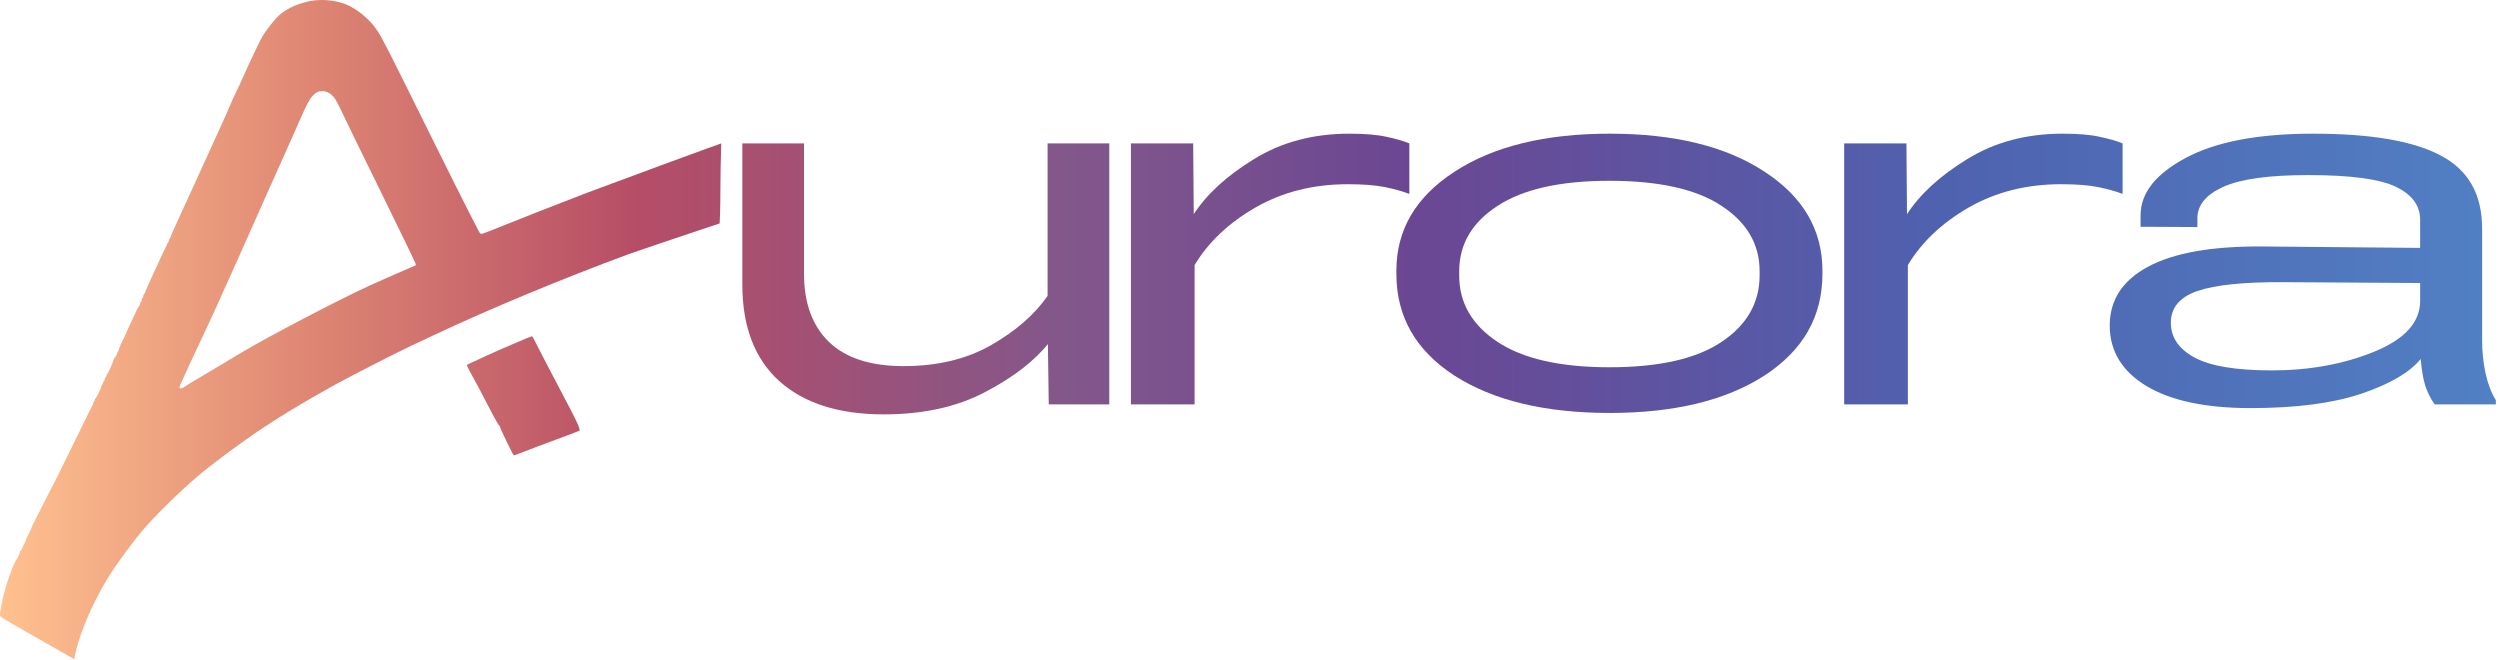
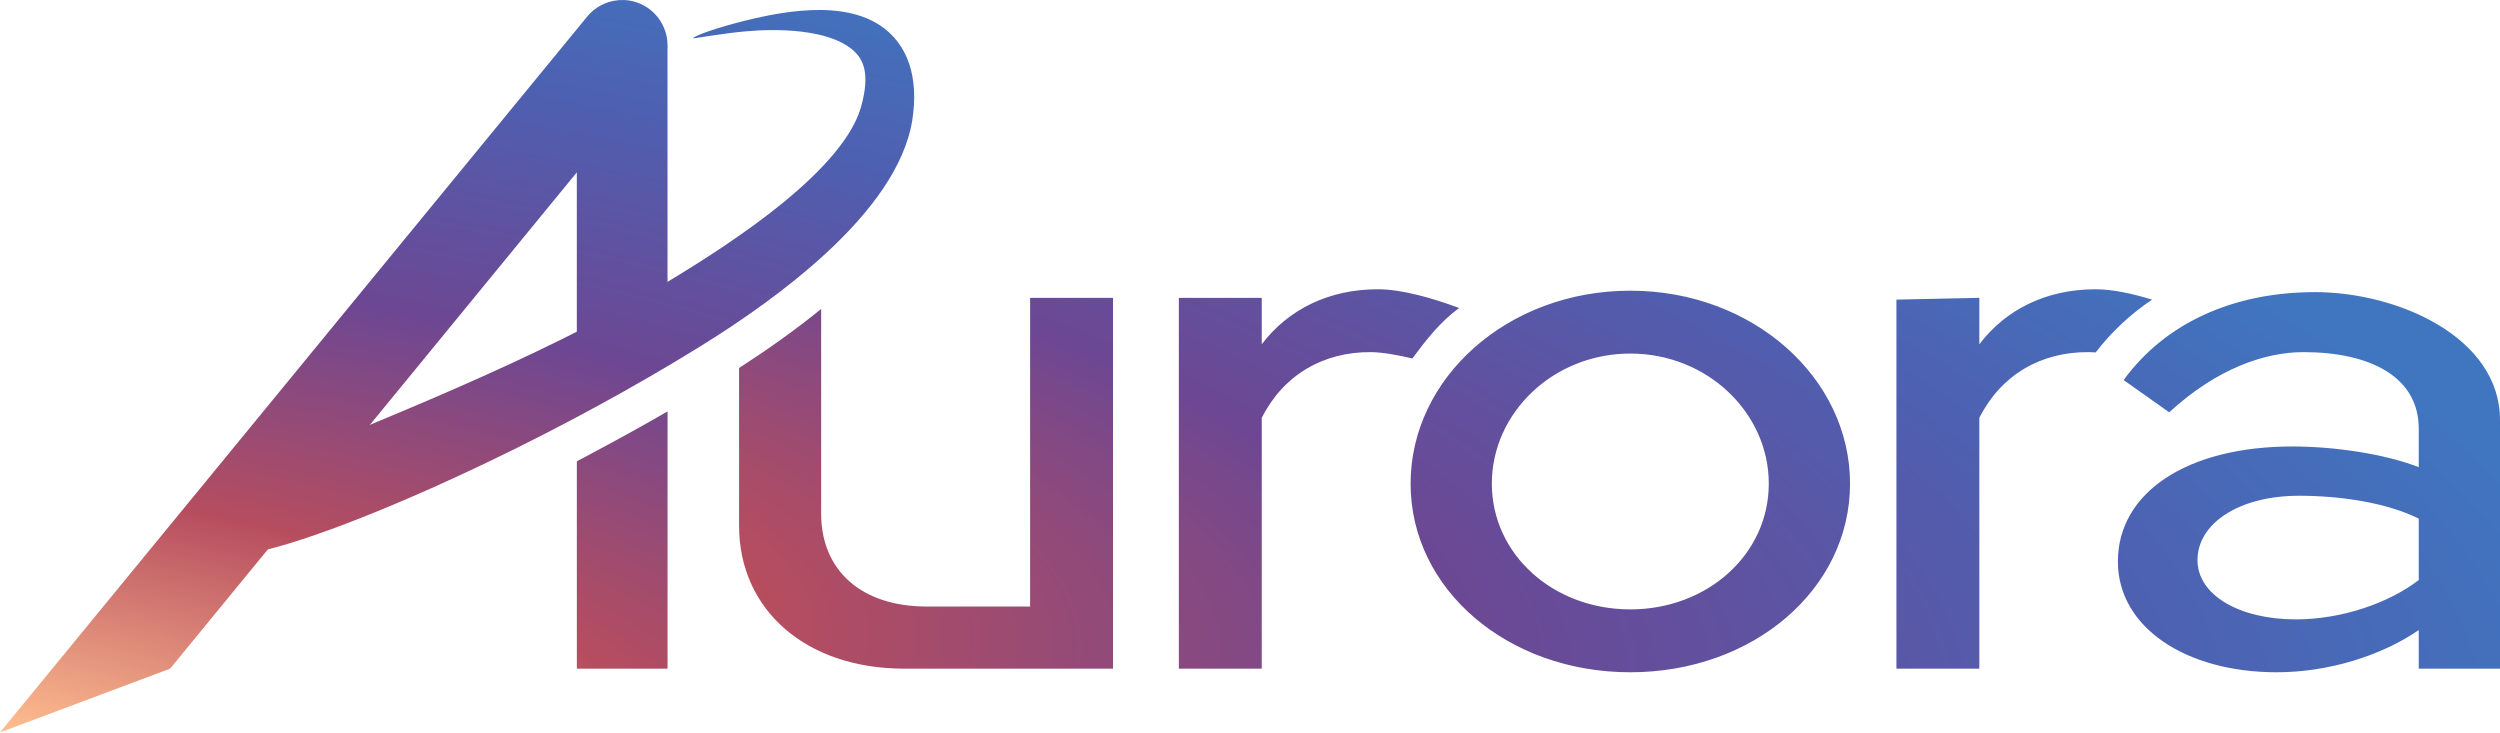
- <svg xmlns="http://www.w3.org/2000/svg" width="10174" height="2682" viewBox="0 0 10174 2682" fill="none">
-   <path d="M7505.08 1645.68V583.512H7758.42L7760.74 875.201H7758.42C7811.87 791.529 7894.38 715.605 8005.95 647.428C8117.51 578.476 8246.89 544 8394.09 544C8457.62 544 8507.98 548.261 8545.16 556.783C8582.35 564.531 8613.34 573.44 8638.13 583.512V789.205C8610.24 778.359 8576.93 769.062 8538.19 761.314C8500.23 753.567 8449.87 749.693 8387.12 749.693C8247.66 749.693 8122.93 781.07 8012.92 843.824C7903.68 906.578 7820.78 984.827 7764.23 1078.57V1645.68H7505.08Z" fill="url(#paint0_linear_29_347)" />
-   <path d="M5682.7 1114.6V1101.81C5682.7 935.243 5761.73 800.826 5919.77 698.561C6077.82 595.52 6288.16 544 6550.8 544C6814.21 544 7024.16 595.52 7180.66 698.561C7337.93 800.826 7416.57 935.243 7416.57 1101.81V1114.6C7416.57 1288.14 7337.93 1426.04 7180.66 1528.31C7023.39 1629.8 6813.44 1680.54 6550.8 1680.54C6287.39 1680.54 6076.66 1629.8 5918.61 1528.31C5761.34 1426.04 5682.7 1288.14 5682.7 1114.6ZM5938.37 1104.14V1121.57C5938.37 1232.36 5990.27 1322.23 6094.09 1391.18C6197.9 1460.13 6349.75 1494.61 6549.64 1494.61C6751.84 1494.61 6904.08 1460.13 7006.35 1391.18C7109.39 1322.23 7160.91 1231.97 7160.91 1120.41V1104.14C7160.91 994.124 7109.39 905.416 7006.35 838.014C6904.08 769.837 6751.84 735.748 6549.64 735.748C6349.75 735.748 6197.9 769.837 6094.09 838.014C5990.27 905.416 5938.37 994.124 5938.37 1104.14Z" fill="url(#paint1_linear_29_347)" />
-   <path d="M4602.41 1645.68V583.512H4855.75L4858.07 875.201H4855.75C4909.2 791.529 4991.71 715.605 5103.28 647.428C5214.84 578.476 5344.22 544 5491.42 544C5554.95 544 5605.31 548.261 5642.49 556.783C5679.68 564.531 5710.67 573.44 5735.46 583.512V789.205C5707.57 778.359 5674.26 769.062 5635.52 761.314C5597.56 753.567 5547.2 749.693 5484.45 749.693C5344.99 749.693 5220.26 781.07 5110.25 843.824C5001.01 906.578 4918.11 984.827 4861.56 1078.57V1645.68H4602.41Z" fill="url(#paint2_linear_29_347)" />
-   <path d="M3021 1157.59V583.512H3272.02V1114.6C3272.02 1233.13 3305.72 1325.32 3373.12 1391.18C3441.3 1457.03 3542.79 1489.96 3677.59 1489.96C3815.5 1489.96 3934.42 1461.29 4034.36 1403.96C4134.3 1346.63 4210.61 1280 4263.29 1204.08V583.512H4514.31V1645.68H4267.94L4264.46 1395.83H4267.94C4210.61 1468.65 4124.23 1535.28 4008.79 1595.71C3894.13 1656.14 3756.62 1686.35 3596.24 1686.35C3414.18 1686.35 3272.79 1641.42 3172.07 1551.55C3071.36 1460.9 3021 1329.59 3021 1157.59Z" fill="url(#paint3_linear_29_347)" />
-   <path fill-rule="evenodd" clip-rule="evenodd" d="M1261.29 4.452C1274 1.881 1287.64 0.453 1301.64 0.092C1343.65 -0.992 1388.84 7.548 1421.29 23.787C1464.93 45.619 1509.45 84.989 1535.41 124.678C1557.39 158.296 1570.59 184.24 1757.1 560.51C1821.73 690.899 1888.96 825.419 1906.5 859.445C1924.04 893.471 1941.83 928.079 1946.04 936.351C1952.22 948.486 1954.6 951.504 1958.36 951.957C1961.05 952.28 1983.31 944.235 2010.99 932.94C2087.86 901.564 2266.7 831.345 2389.98 784.141C2461.64 756.702 2932.13 583.507 2935.24 583.507C2935.35 583.507 2935.13 590.736 2934.76 603.033C2933.8 634.898 2931.83 700.792 2931.83 763.093C2931.83 849.437 2929.07 909.2 2928.72 909.2C2927.57 909.2 2588.45 1023.19 2557.34 1034.65C2291.22 1132.71 1990.26 1257.88 1763.07 1365C1741.71 1375.08 1701.76 1393.87 1674.3 1406.77C1605.74 1438.98 1423.5 1532.27 1356.19 1569.61C1233.16 1637.87 1135.16 1697.16 1049.24 1755.32C969.773 1809.11 858.636 1891.9 807.771 1935.19C728.467 2002.69 625.513 2104.22 573.798 2165.94C534.741 2212.55 469.156 2302.81 441.276 2348.31C391.54 2429.49 346.666 2525.24 321.894 2603.07C313.17 2630.48 303.05 2670.3 303.05 2677.22C303.05 2679.87 302.424 2682.01 301.661 2681.99C300.899 2681.96 279.268 2669.73 253.595 2654.81C227.921 2639.89 173.714 2609.07 133.137 2586.34C57.131 2543.76 8.889 2515.17 2.705 2509.04C-0.601 2505.76 -0.682 2504.47 1.41 2488.97C9.18 2431.37 30.095 2358.64 56.603 2297.05C61.172 2286.44 66.005 2277.14 67.344 2276.37C70.585 2274.53 81.518 2249.58 80.392 2246.59C79.906 2245.3 81.331 2243.02 83.558 2241.52C85.785 2240.02 89.643 2233.4 92.132 2226.81C94.621 2220.22 98.159 2212.81 99.992 2210.34C101.825 2207.87 103.328 2204.78 103.328 2203.46C103.328 2200.81 112.938 2179.49 115.801 2175.8C116.796 2174.51 118.183 2171.04 118.882 2168.07C119.581 2165.1 121.36 2161.44 122.835 2159.94C124.311 2158.44 125.516 2155.65 125.516 2153.74C125.516 2150.47 147.577 2106.14 197.568 2008.95C209.535 1985.69 225.846 1953.96 233.817 1938.45C241.789 1922.94 275.455 1854.41 308.627 1786.16C341.8 1717.91 371.202 1658.45 373.964 1654.03C376.726 1649.61 379.519 1643.26 380.173 1639.94C380.828 1636.61 382.469 1632.77 383.818 1631.4C385.166 1630.03 386.267 1627.36 386.267 1625.48C386.267 1623.59 387.518 1621.57 389.044 1620.97C390.57 1620.38 391.817 1618.59 391.817 1617.01C391.817 1615.43 392.522 1614.13 393.387 1614.13C394.251 1614.13 397.327 1608.42 400.221 1601.44C403.114 1594.46 406.981 1586.21 408.814 1583.11C410.646 1580.01 412.15 1575.91 412.15 1574.01C412.15 1572.1 413.822 1568.39 415.856 1565.76C417.89 1563.13 419.555 1559.79 419.555 1558.34C419.555 1556.88 421.319 1553.27 423.473 1550.31C425.627 1547.35 426.786 1543.93 426.049 1542.72C425.301 1541.49 426.419 1538.9 428.583 1536.85C430.713 1534.83 433.024 1530.89 433.717 1528.08C434.41 1525.27 437.232 1519.81 439.992 1515.94C444.277 1509.92 448.356 1500.99 456.757 1479.23C457.655 1476.91 459.14 1473.1 460.054 1470.77C460.969 1468.45 462.733 1463.79 463.977 1460.43C465.22 1457.07 466.949 1454.32 467.822 1454.32C469.581 1454.32 476.885 1440.64 476.885 1437.34C476.885 1436.19 478.139 1433.97 479.674 1432.41C481.209 1430.85 481.991 1428.8 481.413 1427.85C480.835 1426.9 481.246 1426.12 482.323 1426.12C483.4 1426.12 484.279 1423.95 484.279 1421.29C484.279 1418.63 485.53 1415.18 487.056 1413.63C488.581 1412.08 489.829 1408.82 489.829 1406.38C489.829 1403.94 490.925 1400.83 492.266 1399.46C493.607 1398.1 499.126 1386.83 504.53 1374.42C517.024 1345.73 547.056 1281.01 549.022 1278.53C549.843 1277.5 552.747 1270.99 555.47 1264.06C558.194 1257.13 562.525 1249.32 565.097 1246.71C567.743 1244.02 569.971 1239.38 570.23 1236.02C570.483 1232.76 572.052 1229.31 573.717 1228.36C575.382 1227.42 576.744 1224.64 576.744 1222.19C576.744 1216.12 578.631 1211.59 580.636 1212.85C581.546 1213.42 582.294 1211.77 582.294 1209.17C582.294 1204 585.838 1194.87 587.844 1194.87C588.537 1194.87 590.071 1191.59 591.25 1187.59C592.429 1183.59 606.788 1151.23 623.164 1115.68C639.54 1080.13 657.99 1040.04 664.165 1026.6C670.34 1013.15 675.957 1001.73 676.642 1001.22C677.327 1000.7 678.44 997.974 679.118 995.159C679.795 992.344 682.025 988.453 684.074 986.513C686.235 984.465 687.333 981.74 686.685 980.023C686.039 978.313 687.187 975.419 689.408 973.162C691.521 971.014 693.249 967.903 693.249 966.249C693.249 964.595 701.9 944.501 712.471 921.596C723.042 898.692 735.558 871.197 740.286 860.495C745.013 849.794 759.584 818.064 772.663 789.988C785.744 761.912 802.03 726.251 808.855 710.74C815.68 695.229 829.008 666.043 838.471 645.879C847.934 625.715 863.153 592.296 872.291 571.615C881.429 550.933 896.806 517.09 906.462 496.41C916.118 475.729 929.112 446.301 935.333 431.015C941.555 415.729 954.189 387.903 963.407 369.181C972.625 350.458 985.803 321.929 992.691 305.786C1005.86 274.925 1049.1 183.688 1064.97 153.29C1074.37 135.282 1099.98 100.967 1124.23 73.905C1153.23 41.535 1203.21 16.205 1261.29 4.452ZM1366.11 406.026C1351.27 382.722 1332.35 370.577 1310.92 370.577C1295.75 370.577 1286.86 375.076 1272.32 390.084C1259.66 403.163 1246.72 427.733 1218.81 491.708C1208.66 514.974 1193.3 549.662 1184.66 568.792C1176.03 587.922 1155.04 634.877 1138.03 673.138C1121.01 711.398 1099.2 760.046 1089.56 781.244C1079.93 802.442 1054.72 859.127 1033.54 907.21C1012.37 955.294 982.395 1022.56 966.943 1056.68C951.491 1090.8 927.365 1144.53 913.331 1176.07C879.237 1252.68 854.568 1306.39 821.787 1375.36C791.434 1439.22 741.927 1546.3 734.836 1563.42C728.679 1578.3 728.848 1580.29 736.263 1580.29C740.468 1580.29 746.753 1577.25 757.067 1570.25C765.194 1564.72 783.914 1553.17 798.662 1544.57C813.41 1535.97 855.85 1510.72 892.975 1488.47C930.099 1466.21 969.628 1442.54 980.816 1435.86C1091.11 1370.02 1371.42 1223.32 1500.96 1163.64C1533.18 1148.8 1622.36 1109.44 1666.64 1090.52L1692.26 1079.57L1691.18 1072.83C1690.59 1069.12 1629.37 942.555 1555.14 791.584C1480.9 640.612 1409.91 495.092 1397.38 468.206C1384.84 441.32 1370.77 413.34 1366.11 406.026Z" fill="url(#paint4_linear_29_347)" />
-   <path d="M2035.92 1740.08C2035.89 1742.22 2047.95 1768.67 2062.72 1798.86C2088.38 1851.32 2089.79 1853.72 2094.28 1852.75C2096.86 1852.19 2115.06 1845.25 2134.71 1837.32C2154.36 1829.39 2212.26 1807.53 2263.37 1788.75C2314.48 1769.97 2357.14 1753.75 2358.18 1752.69C2362.84 1747.95 2346.93 1712.92 2300.81 1626.38C2269.26 1567.19 2179.15 1394.05 2171.15 1377.26C2167.26 1369.09 2166.25 1368.21 2162.03 1369.27C2153.61 1371.38 2011.11 1432.57 1979.32 1447.73C1962.39 1455.8 1937.96 1467.11 1925.03 1472.85C1912.1 1478.59 1900.77 1484.03 1899.85 1484.94C1898.88 1485.89 1904.82 1498.57 1913.88 1514.9C1939.9 1561.84 1962.14 1603.64 1990.85 1659.57C2005.85 1688.8 2019.6 1714.32 2021.41 1716.3C2023.22 1718.28 2024.7 1720.75 2024.7 1721.78C2024.7 1722.81 2027.24 1726.48 2030.34 1729.93C2033.44 1733.38 2035.96 1737.95 2035.92 1740.08Z" fill="url(#paint5_linear_29_347)" />
-   <path d="M8585.78 1324.94C8585.78 1221.12 8637.69 1141.32 8741.5 1085.54C8846.09 1028.99 9001.82 1001.48 9208.67 1003.03L9848.99 1008.84V893.795C9848.99 836.464 9816.07 791.917 9750.21 760.152C9684.36 728.388 9565.44 712.506 9393.45 712.506C9233.85 712.506 9118.8 728.388 9048.3 760.152C8977.8 791.917 8942.55 834.527 8942.55 887.984V924.01L8711.29 922.848V876.363C8711.29 785.719 8772.49 707.857 8894.9 642.779C9017.31 576.926 9190.08 544 9413.2 544C9649.5 544 9823.04 573.827 9933.83 633.482C10045.4 692.363 10101.2 791.142 10101.2 929.82V1381.88C10101.2 1429.91 10105.8 1475.62 10115.1 1519.01C10124.4 1561.62 10138.4 1598.03 10157 1628.25V1645.68H9908.26C9893.54 1625.54 9881.15 1601.52 9871.07 1573.63C9861.78 1544.96 9855.19 1507.39 9851.32 1460.9C9806.38 1515.91 9725.42 1563.17 9608.44 1602.68C9492.23 1641.42 9342.31 1660.79 9158.7 1660.79C8976.64 1660.79 8835.63 1630.96 8735.69 1571.3C8635.75 1510.88 8585.78 1428.75 8585.78 1324.94ZM8834.47 1313.32C8834.47 1372.97 8866.62 1420.23 8930.93 1455.09C8995.23 1489.96 9100.21 1507.39 9245.86 1507.39C9397.71 1507.39 9536 1482.21 9660.73 1431.85C9786.24 1380.72 9848.99 1311.77 9848.99 1225V1151.78L9291.18 1148.3C9130.81 1147.52 9014.6 1159.53 8942.55 1184.32C8870.5 1209.11 8834.47 1252.11 8834.47 1313.32Z" fill="url(#paint6_linear_29_347)" />
-   <defs>
-     <linearGradient id="paint0_linear_29_347" x1="40" y1="-154.651" x2="10214" y2="-154.651" gradientUnits="userSpaceOnUse">
-       <stop stop-color="#FFC18F" />
-       <stop offset="0.125" stop-color="#DE8673" />
-       <stop offset="0.255" stop-color="#B64D66" />
-       <stop offset="0.425" stop-color="#82578B" />
-       <stop offset="0.56" stop-color="#6B4793" />
-       <stop offset="0.775" stop-color="#4F62B0" />
-       <stop offset="1" stop-color="#5180C4" />
+ <svg xmlns="http://www.w3.org/2000/svg" xmlns:xlink="http://www.w3.org/1999/xlink" width="1536" height="450" viewBox="0 0 1024 300" version="1.1" id="svg1">
+   <defs id="defs1">
+     <linearGradient id="linearGradient20">
+       <stop offset="0" style="stop-color:#ffbe8f;stop-opacity:1;" id="stop16" />
+       <stop offset="0.28" style="stop-color:#b64d5f;stop-opacity:1;" id="stop17" />
+       <stop offset="0.54" style="stop-color:#6d4793;stop-opacity:1;" id="stop18" />
+       <stop offset="0.8" style="stop-color:#4f5fb0;stop-opacity:1;" id="stop19" />
+       <stop offset="1" style="stop-color:#4075bf;stop-opacity:1;" id="stop20" />
    </linearGradient>
-     <linearGradient id="paint1_linear_29_347" x1="40" y1="-154.651" x2="10214" y2="-154.651" gradientUnits="userSpaceOnUse">
-       <stop stop-color="#FFC18F" />
-       <stop offset="0.125" stop-color="#DE8673" />
-       <stop offset="0.255" stop-color="#B64D66" />
-       <stop offset="0.425" stop-color="#82578B" />
-       <stop offset="0.56" stop-color="#6B4793" />
-       <stop offset="0.775" stop-color="#4F62B0" />
-       <stop offset="1" stop-color="#5180C4" />
-     </linearGradient>
-     <linearGradient id="paint2_linear_29_347" x1="40.5" y1="480.474" x2="10213" y2="480.474" gradientUnits="userSpaceOnUse">
-       <stop stop-color="#FFC18F" />
-       <stop offset="0.125" stop-color="#DE8673" />
-       <stop offset="0.255" stop-color="#B64D66" />
-       <stop offset="0.425" stop-color="#82578B" />
-       <stop offset="0.56" stop-color="#6B4793" />
-       <stop offset="0.775" stop-color="#4F62B0" />
-       <stop offset="1" stop-color="#5180C4" />
-     </linearGradient>
-     <linearGradient id="paint3_linear_29_347" x1="26" y1="-154.651" x2="10200" y2="-154.651" gradientUnits="userSpaceOnUse">
-       <stop stop-color="#FFC18F" />
-       <stop offset="0.125" stop-color="#DE8673" />
-       <stop offset="0.255" stop-color="#B64D66" />
-       <stop offset="0.425" stop-color="#82578B" />
-       <stop offset="0.56" stop-color="#6B4793" />
-       <stop offset="0.775" stop-color="#4F62B0" />
-       <stop offset="1" stop-color="#5180C4" />
-     </linearGradient>
-     <linearGradient id="paint4_linear_29_347" x1="0" y1="-154.652" x2="10174" y2="-154.652" gradientUnits="userSpaceOnUse">
-       <stop stop-color="#FFC18F" />
-       <stop offset="0.125" stop-color="#DE8673" />
-       <stop offset="0.255" stop-color="#B64D66" />
-       <stop offset="0.425" stop-color="#82578B" />
-       <stop offset="0.56" stop-color="#6B4793" />
-       <stop offset="0.775" stop-color="#4F62B0" />
-       <stop offset="1" stop-color="#5180C4" />
-     </linearGradient>
-     <linearGradient id="paint5_linear_29_347" x1="0" y1="-154.652" x2="10174" y2="-154.652" gradientUnits="userSpaceOnUse">
-       <stop stop-color="#FFC18F" />
-       <stop offset="0.125" stop-color="#DE8673" />
-       <stop offset="0.255" stop-color="#B64D66" />
-       <stop offset="0.425" stop-color="#82578B" />
-       <stop offset="0.56" stop-color="#6B4793" />
-       <stop offset="0.775" stop-color="#4F62B0" />
-       <stop offset="1" stop-color="#5180C4" />
-     </linearGradient>
-     <linearGradient id="paint6_linear_29_347" x1="-17" y1="-154.651" x2="10157" y2="-154.651" gradientUnits="userSpaceOnUse">
-       <stop stop-color="#FFC18F" />
-       <stop offset="0.125" stop-color="#DE8673" />
-       <stop offset="0.255" stop-color="#B64D66" />
-       <stop offset="0.425" stop-color="#82578B" />
-       <stop offset="0.56" stop-color="#6B4793" />
-       <stop offset="0.775" stop-color="#4F62B0" />
-       <stop offset="1" stop-color="#5180C4" />
-     </linearGradient>
+     <radialGradient xlink:href="#linearGradient20" id="radialGradient23" gradientUnits="userSpaceOnUse" gradientTransform="matrix(20.81334,1.51908,-0.6349134,6.461285,-403.9814,-490.9011)" cx="24.886" cy="119.84" fx="24.886" fy="119.84" r="51.056" />
+     <radialGradient xlink:href="#linearGradient20" id="radialGradient24" gradientUnits="userSpaceOnUse" gradientTransform="matrix(1.924511,0.163003,-0.05870745,0.6933202,-17.3978,-1.349414)" cx="24.886" cy="119.84" fx="24.886" fy="119.84" r="51.056" />
+     <radialGradient xlink:href="#linearGradient20" id="radialGradient25" gradientUnits="userSpaceOnUse" gradientTransform="matrix(1.924511,0.163003,-0.05870745,0.6933202,-17.3978,-1.349414)" cx="24.886" cy="119.84" fx="24.886" fy="119.84" r="51.056" />
+     <radialGradient xlink:href="#linearGradient20" id="radialGradient26" gradientUnits="userSpaceOnUse" gradientTransform="matrix(1.924511,0.163003,-0.05870745,0.6933202,-17.3978,-1.349414)" cx="24.886" cy="119.84" fx="24.886" fy="119.84" r="51.056" />
  </defs>
+   <g id="layer1" transform="translate(-19.42879,-83.93497)">
+     <path id="path18" style="font-weight:596;font-size:31.404px;font-family:'Red Hat Display';-inkscape-font-specification:'Red Hat Display weight=596';font-variation-settings:normal;letter-spacing:-1.227px;display:inline;vector-effect:none;fill:url(#radialGradient23);fill-opacity:1;stroke:none;stroke-width:13.778;stroke-linecap:butt;stroke-linejoin:miter;stroke-miterlimit:4;stroke-dasharray:none;stroke-dashoffset:0;stroke-opacity:1;-inkscape-stroke:none;stop-color:#000000" d="m 583.788,202.417 c -19.969,3e-5 -36.679,8.195 -47.547,22.535 v -19.024 h -33.959 v 151.888 h 33.959 v -102.72 c 8.83,-17.56 25.197,-27.107 44.832,-26.929 4.662,0.042 11.353,1.275 16.853,2.597 5.664,-7.613 11.226,-14.822 19.164,-20.681 -10.636,-3.927 -23.215,-7.666 -33.301,-7.666 z m 293.923,0 c -19.969,4e-5 -36.679,8.195 -47.547,22.535 v -19.024 l -33.959,0.732 v 151.156 h 33.959 V 255.096 c 8.83,-17.56 25.197,-27.107 44.832,-26.929 0.918,0.008 1.862,0.05 2.829,0.119 6.507,-8.488 14.299,-15.72 23.103,-21.626 -7.948,-2.43 -16.188,-4.243 -23.216,-4.243 z m -190.505,0.582 c -50.264,0 -90,35.723 -90,79.037 0,43.314 39.736,77.261 90,77.261 50.264,0 90,-33.947 90,-77.261 0,-43.314 -39.736,-79.037 -90,-79.037 z m 280.485,0.587 c -33.793,0 -61.557,12.852 -78.423,36.023 l 18.666,13.207 c 19.446,-17.86 39.042,-24.649 55.005,-24.649 27.51,0 47.205,10.246 47.205,31.318 v 15.804 c -14.264,-5.561 -35.057,-8.486 -51.698,-8.486 -43.472,0 -71.531,19.037 -71.531,47.132 0,26.925 27.72,45.361 65.079,45.361 21.057,0 42.867,-6.749 58.15,-17.284 v 15.804 h 33.286 V 255.974 c 0,-33.949 -41.946,-52.388 -75.739,-52.388 z m -526.332,2.342 V 332.357 H 398.905 c -26.491,0 -43.132,-14.636 -43.132,-38.049 v -83.825 c -10.871,8.844 -22.386,16.946 -33.623,24.182 v 64.619 c 0,34.534 27.506,58.532 67.582,58.532 h 51.626 33.959 V 205.928 Z m 245.847,22.826 c 31.585,0 56.715,24.308 56.715,53.282 0,28.973 -25.13,51.505 -56.715,51.505 -31.585,0 -56.72,-22.532 -56.72,-51.505 0,-28.973 25.135,-53.282 56.72,-53.282 z m 273.955,58.241 c 17.321,0 36.077,2.926 48.983,9.364 v 25.168 c -12.566,9.658 -32.001,16.111 -50.341,16.111 -23.095,0 -40.282,-9.95 -40.282,-24.291 0,-14.926 16.847,-26.353 41.64,-26.353 z" />
+     <g id="g26" style="font-variation-settings:normal;vector-effect:none;fill:url(#radialGradient26);fill-opacity:1;stroke:none;stroke-width:1.372;stroke-linecap:butt;stroke-linejoin:miter;stroke-miterlimit:4;stroke-dasharray:none;stroke-dashoffset:0;stroke-opacity:1;-inkscape-stroke:none;stop-color:#000000" transform="matrix(10.02829,0,0,10.0503,-215.8264,-478.3254)">
+       <path id="path23" style="font-variation-settings:normal;baseline-shift:baseline;display:inline;overflow:visible;opacity:1;vector-effect:none;fill:url(#radialGradient24);fill-opacity:1;stroke:none;stroke-width:1.372;stroke-linecap:butt;stroke-linejoin:miter;stroke-miterlimit:4;stroke-dasharray:none;stroke-dashoffset:0;stroke-opacity:1;-inkscape-stroke:none;enable-background:accumulate;stop-color:#000000;stop-opacity:1" d="m 48.934,55.946 c -0.565,-0.019 -1.12,0.222 -1.492,0.675 L 23.459,85.794 30.408,83.195 47.019,62.969 v 7.375 l 3.705,-2.072 v -10.477 c -8.01e-4,-0.782 -0.492,-1.479 -1.228,-1.743 -0.184,-0.066 -0.374,-0.101 -0.562,-0.107 z m 1.791,16.765 c -0.992,0.573 -2.011,1.135 -3.043,1.682 l -0.662,0.351 v 8.452 h 3.705 z" />
+       <path style="font-variation-settings:normal;display:inline;vector-effect:none;fill:url(#radialGradient25);fill-opacity:1;fill-rule:nonzero;stroke:none;stroke-width:1.372;stroke-linecap:butt;stroke-linejoin:miter;stroke-miterlimit:4;stroke-dasharray:none;stroke-dashoffset:0;stroke-opacity:1;-inkscape-stroke:none;stop-color:#000000;stop-opacity:1" d="m 31.95,77.607 c -0.009,-0.197 -0.46,-0.722 -0.053,-1.18 0.725,-0.813 3.773,-1.945 8.005,-3.725 2.892,-1.216 5.909,-2.561 8.667,-4.044 0.699,-0.376 1.36,-0.749 1.979,-1.12 1.664,-0.995 3.399,-2.12 4.85,-3.297 0.86,-0.697 1.594,-1.393 2.155,-2.072 0.535,-0.649 0.883,-1.247 1.052,-1.792 0.092,-0.308 0.147,-0.574 0.176,-0.804 0.029,-0.229 0.031,-0.423 0.016,-0.587 -0.015,-0.165 -0.048,-0.309 -0.098,-0.438 -0.051,-0.131 -0.122,-0.255 -0.218,-0.372 -0.202,-0.246 -0.507,-0.452 -0.903,-0.612 -0.421,-0.17 -0.905,-0.273 -1.389,-0.33 -0.833,-0.098 -1.674,-0.064 -2.237,-0.015 -0.265,0.023 -0.514,0.052 -0.737,0.081 -1.122,0.147 -1.437,0.227 -1.446,0.198 -0.004,-0.013 0.184,-0.167 1.38,-0.513 0.22,-0.064 0.466,-0.13 0.731,-0.196 0.555,-0.137 1.415,-0.333 2.32,-0.407 0.523,-0.043 1.107,-0.049 1.674,0.039 0.527,0.082 1.087,0.252 1.581,0.592 0.242,0.167 0.468,0.374 0.664,0.63 0.194,0.253 0.352,0.545 0.466,0.875 0.114,0.328 0.182,0.687 0.205,1.073 0.023,0.386 4.65e-4,0.799 -0.067,1.237 -0.154,0.972 -0.595,1.916 -1.193,2.801 -0.628,0.93 -1.448,1.823 -2.358,2.659 -1.536,1.411 -3.373,2.7 -5.097,3.764 -0.648,0.4 -1.328,0.808 -2.045,1.223 -2.812,1.629 -5.865,3.187 -8.798,4.498 -4.281,1.913 -7.528,2.957 -8.589,2.787 -0.608,-0.097 -0.584,-0.799 -0.697,-0.955 z" id="path25" />
+     </g>
+   </g>
</svg>
